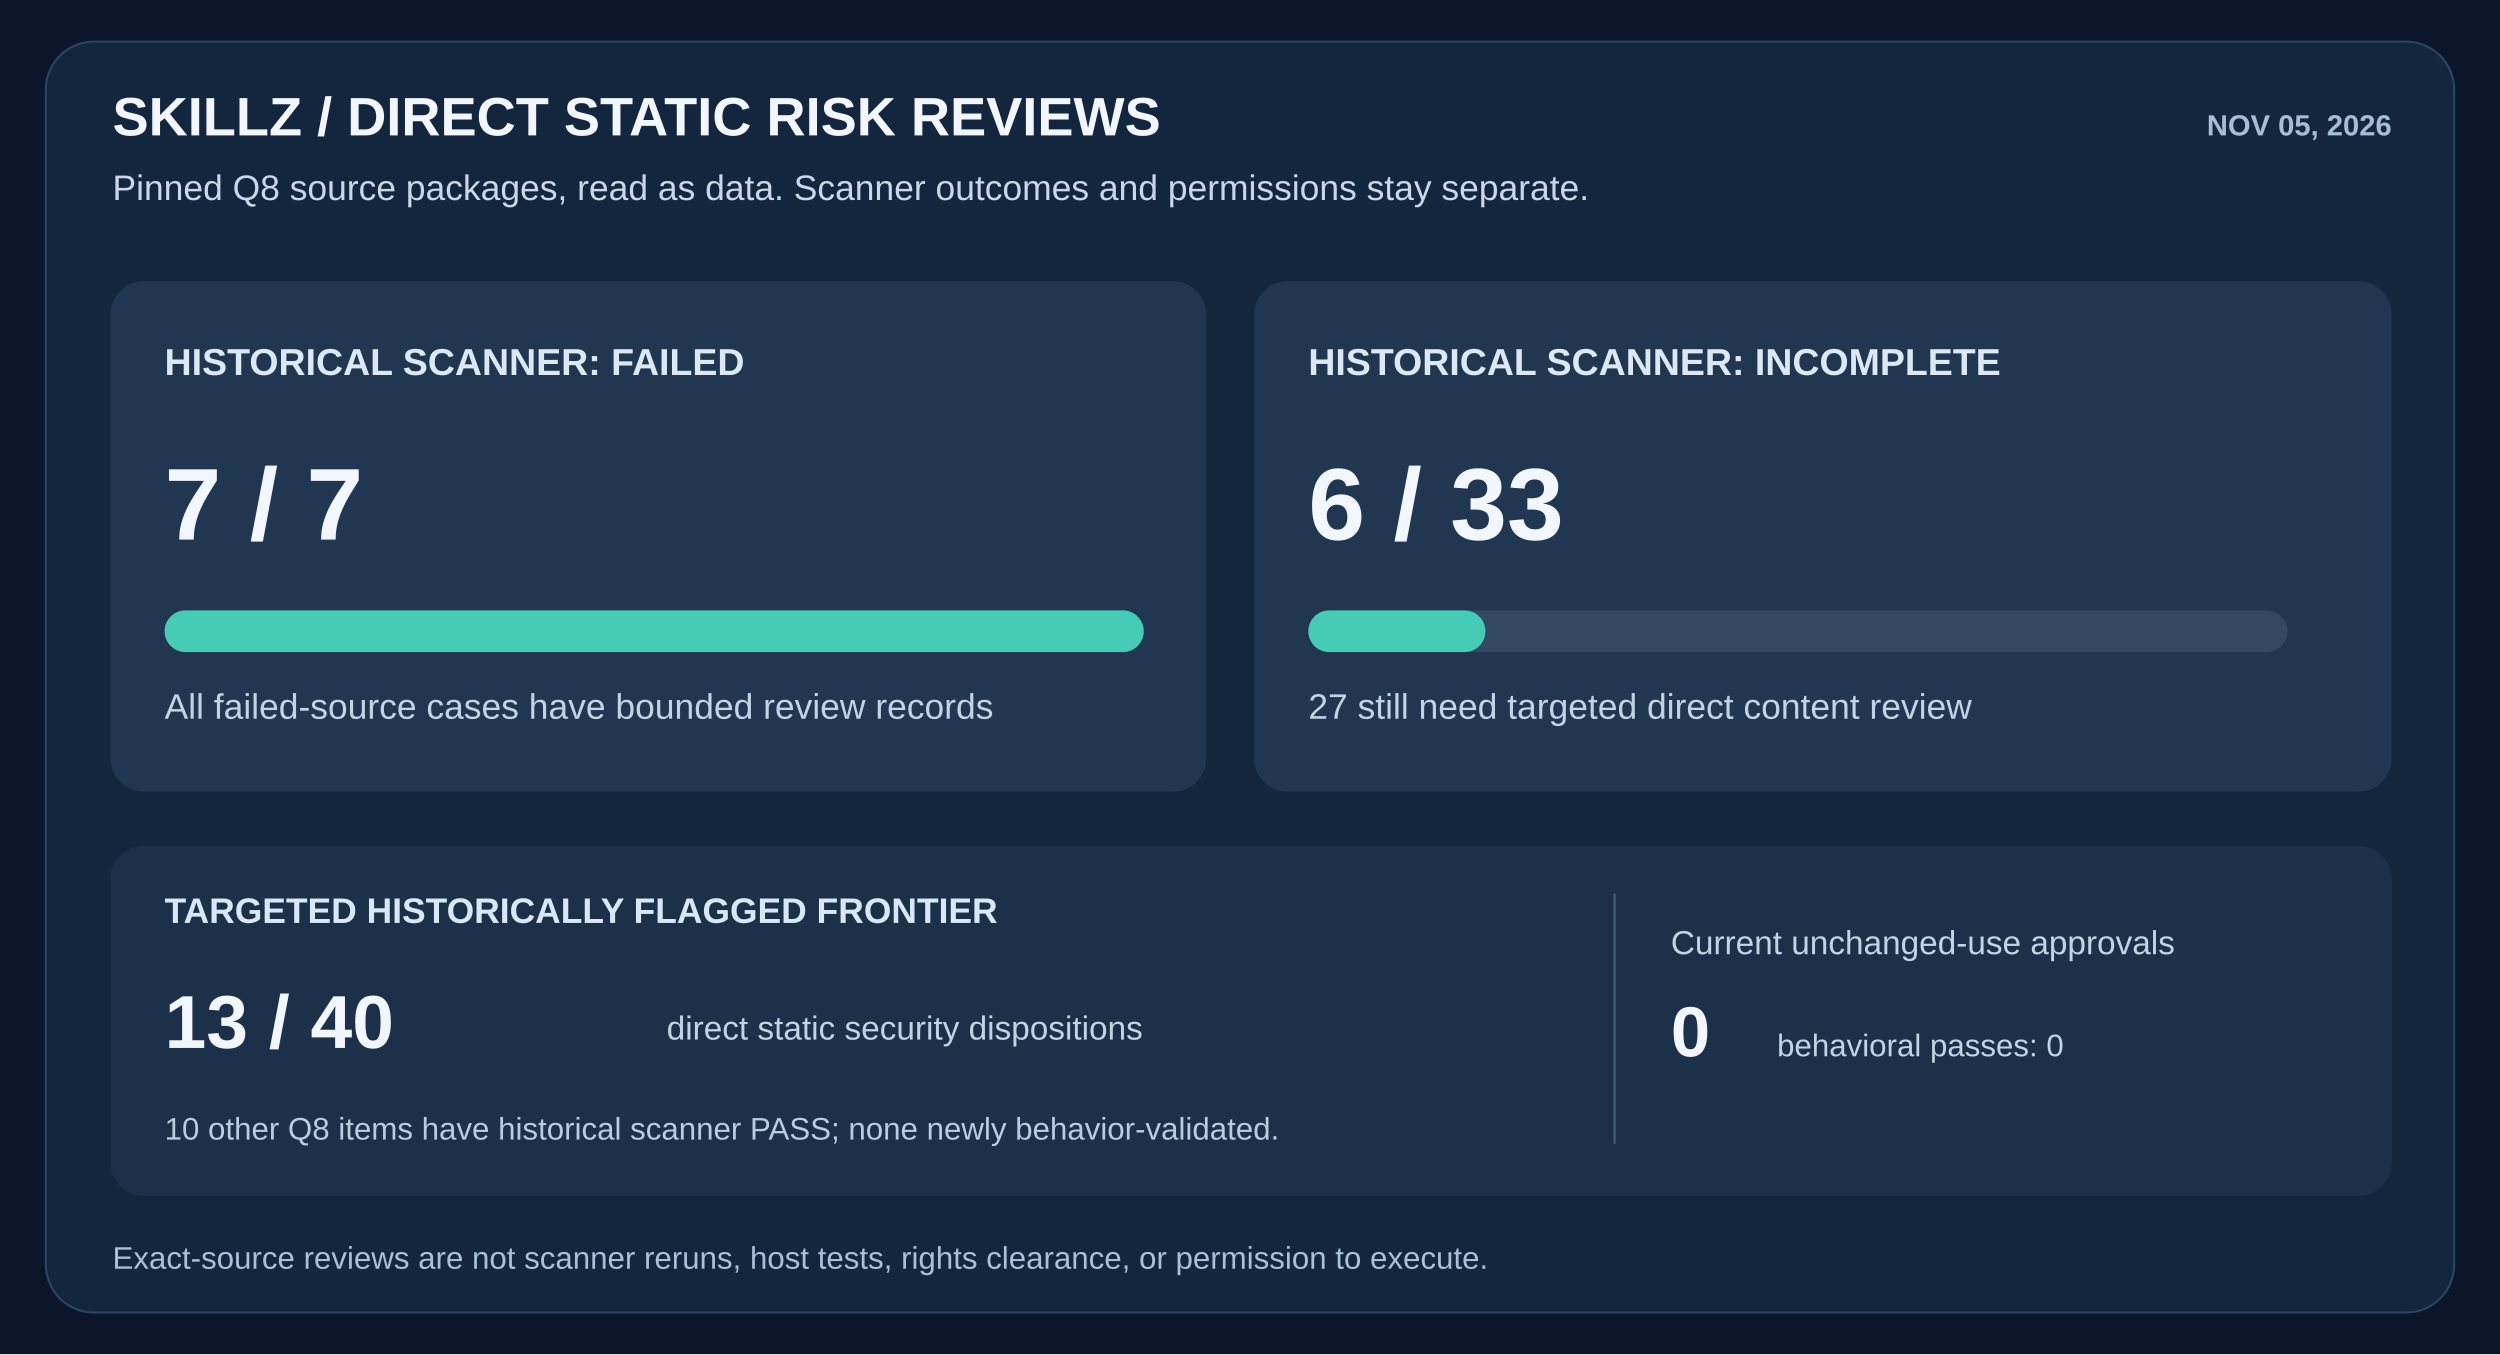
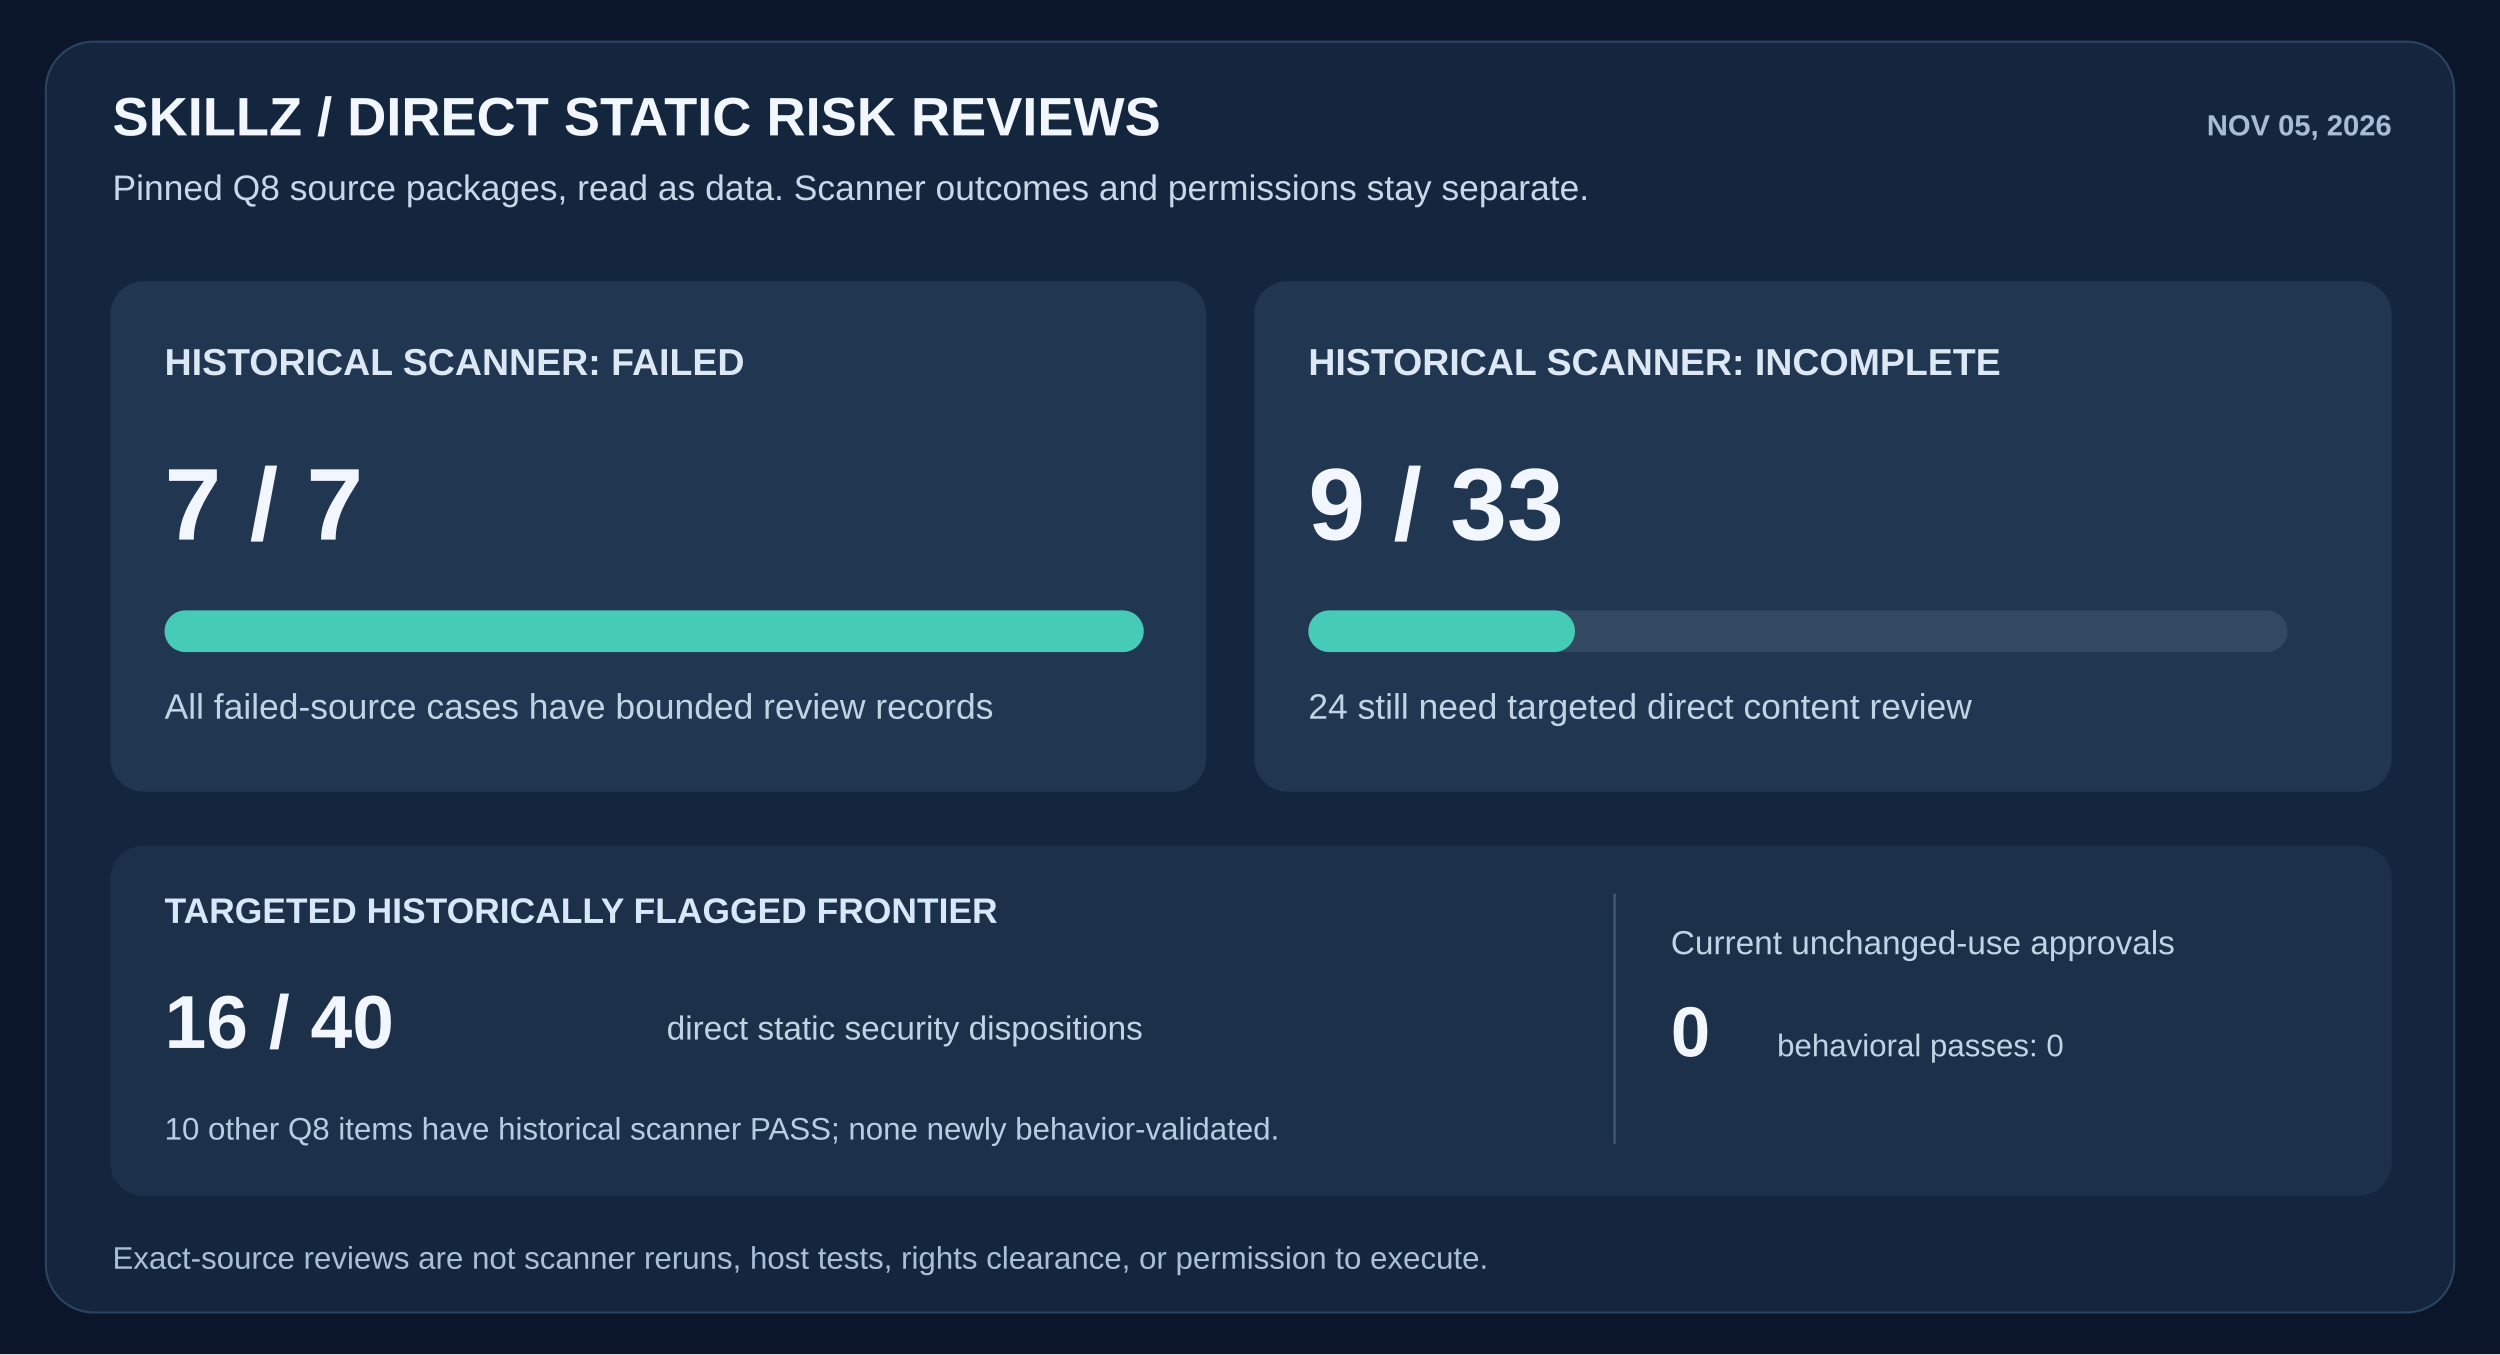
<svg xmlns="http://www.w3.org/2000/svg" width="1200" height="650" viewBox="0 0 1200 650" role="img" aria-labelledby="title desc">
  <rect width="1200" height="650" fill="#0b162a" />
  <rect x="22" y="20" width="1156" height="610" rx="23" fill="#14263d" stroke="#2a4462" />
  <text x="54" y="65" font-family="Arial,sans-serif" font-size="26" font-weight="700" fill="#f2f6ff">SKILLZ / DIRECT STATIC RISK REVIEWS</text>
  <text x="1148" y="65" font-family="Arial,sans-serif" text-anchor="end" font-size="14" font-weight="700" fill="#a6bdd5">NOV 05, 2026</text>
  <text x="54" y="96" font-family="Arial,sans-serif" font-size="17" fill="#c9d7e8">Pinned Q8 source packages, read as data. Scanner outcomes and permissions stay separate.</text>
  <rect x="53" y="135" width="526" height="245" rx="16" fill="#213651" />
  <rect x="602" y="135" width="546" height="245" rx="16" fill="#213651" />
  <text x="79" y="180" font-family="Arial,sans-serif" font-size="18" font-weight="700" fill="#dde8f5">HISTORICAL SCANNER: FAILED</text>
  <text x="628" y="180" font-family="Arial,sans-serif" font-size="18" font-weight="700" fill="#dde8f5">HISTORICAL SCANNER: INCOMPLETE</text>
  <text x="79" y="259" font-family="Arial,sans-serif" font-size="49" font-weight="800" fill="#f2f6ff">7 / 7</text>
-   <text x="628" y="259" font-family="Arial,sans-serif" font-size="49" font-weight="800" fill="#f2f6ff">6 / 33</text>
+   <text x="628" y="259" font-family="Arial,sans-serif" font-size="49" font-weight="800" fill="#f2f6ff">9 / 33</text>
  <rect x="79" y="293" width="470" height="20" rx="10" fill="#334962" />
  <rect x="79" y="293" width="470" height="20" rx="10" fill="#46cbb6" />
  <rect x="628" y="293" width="470" height="20" rx="10" fill="#334962" />
-   <rect x="628" y="293" width="85" height="20" rx="10" fill="#46cbb6" />
+   <rect x="628" y="293" width="128" height="20" rx="10" fill="#46cbb6" />
  <text x="79" y="345" font-family="Arial,sans-serif" font-size="17" fill="#c0d4e4">All failed-source cases have bounded review records</text>
-   <text x="628" y="345" font-family="Arial,sans-serif" font-size="17" fill="#c0d4e4">27 still need targeted direct content review</text>
+   <text x="628" y="345" font-family="Arial,sans-serif" font-size="17" fill="#c0d4e4">24 still need targeted direct content review</text>
  <rect x="53" y="406" width="1095" height="168" rx="16" fill="#1c3149" />
  <text x="79" y="443" font-family="Arial,sans-serif" font-size="17" font-weight="700" fill="#d8e8f8">TARGETED HISTORICALLY FLAGGED FRONTIER</text>
-   <text x="79" y="503" font-family="Arial,sans-serif" font-size="36" font-weight="750" fill="#f1f6ff">13 / 40</text>
+   <text x="79" y="503" font-family="Arial,sans-serif" font-size="36" font-weight="750" fill="#f1f6ff">16 / 40</text>
  <text x="320" y="499" font-family="Arial,sans-serif" font-size="16" fill="#c0d4e4">direct static security dispositions</text>
  <text x="79" y="547" font-family="Arial,sans-serif" font-size="15" fill="#b7cde2">10 other Q8 items have historical scanner PASS; none newly behavior-validated.</text>
  <line x1="775" y1="429" x2="775" y2="549" stroke="#466079" stroke-width="1" />
  <text x="802" y="458" font-family="Arial,sans-serif" font-size="16" fill="#c0d4e4">Current unchanged-use approvals</text>
  <text x="802" y="507" font-family="Arial,sans-serif" font-size="34" font-weight="800" fill="#f1f6ff">0</text>
  <text x="853" y="507" font-family="Arial,sans-serif" font-size="15" fill="#c0d4e4">behavioral passes: 0</text>
  <text x="54" y="609" font-family="Arial,sans-serif" font-size="15" fill="#a9c0d8">Exact-source reviews are not scanner reruns, host tests, rights clearance, or permission to execute.</text>
</svg>
